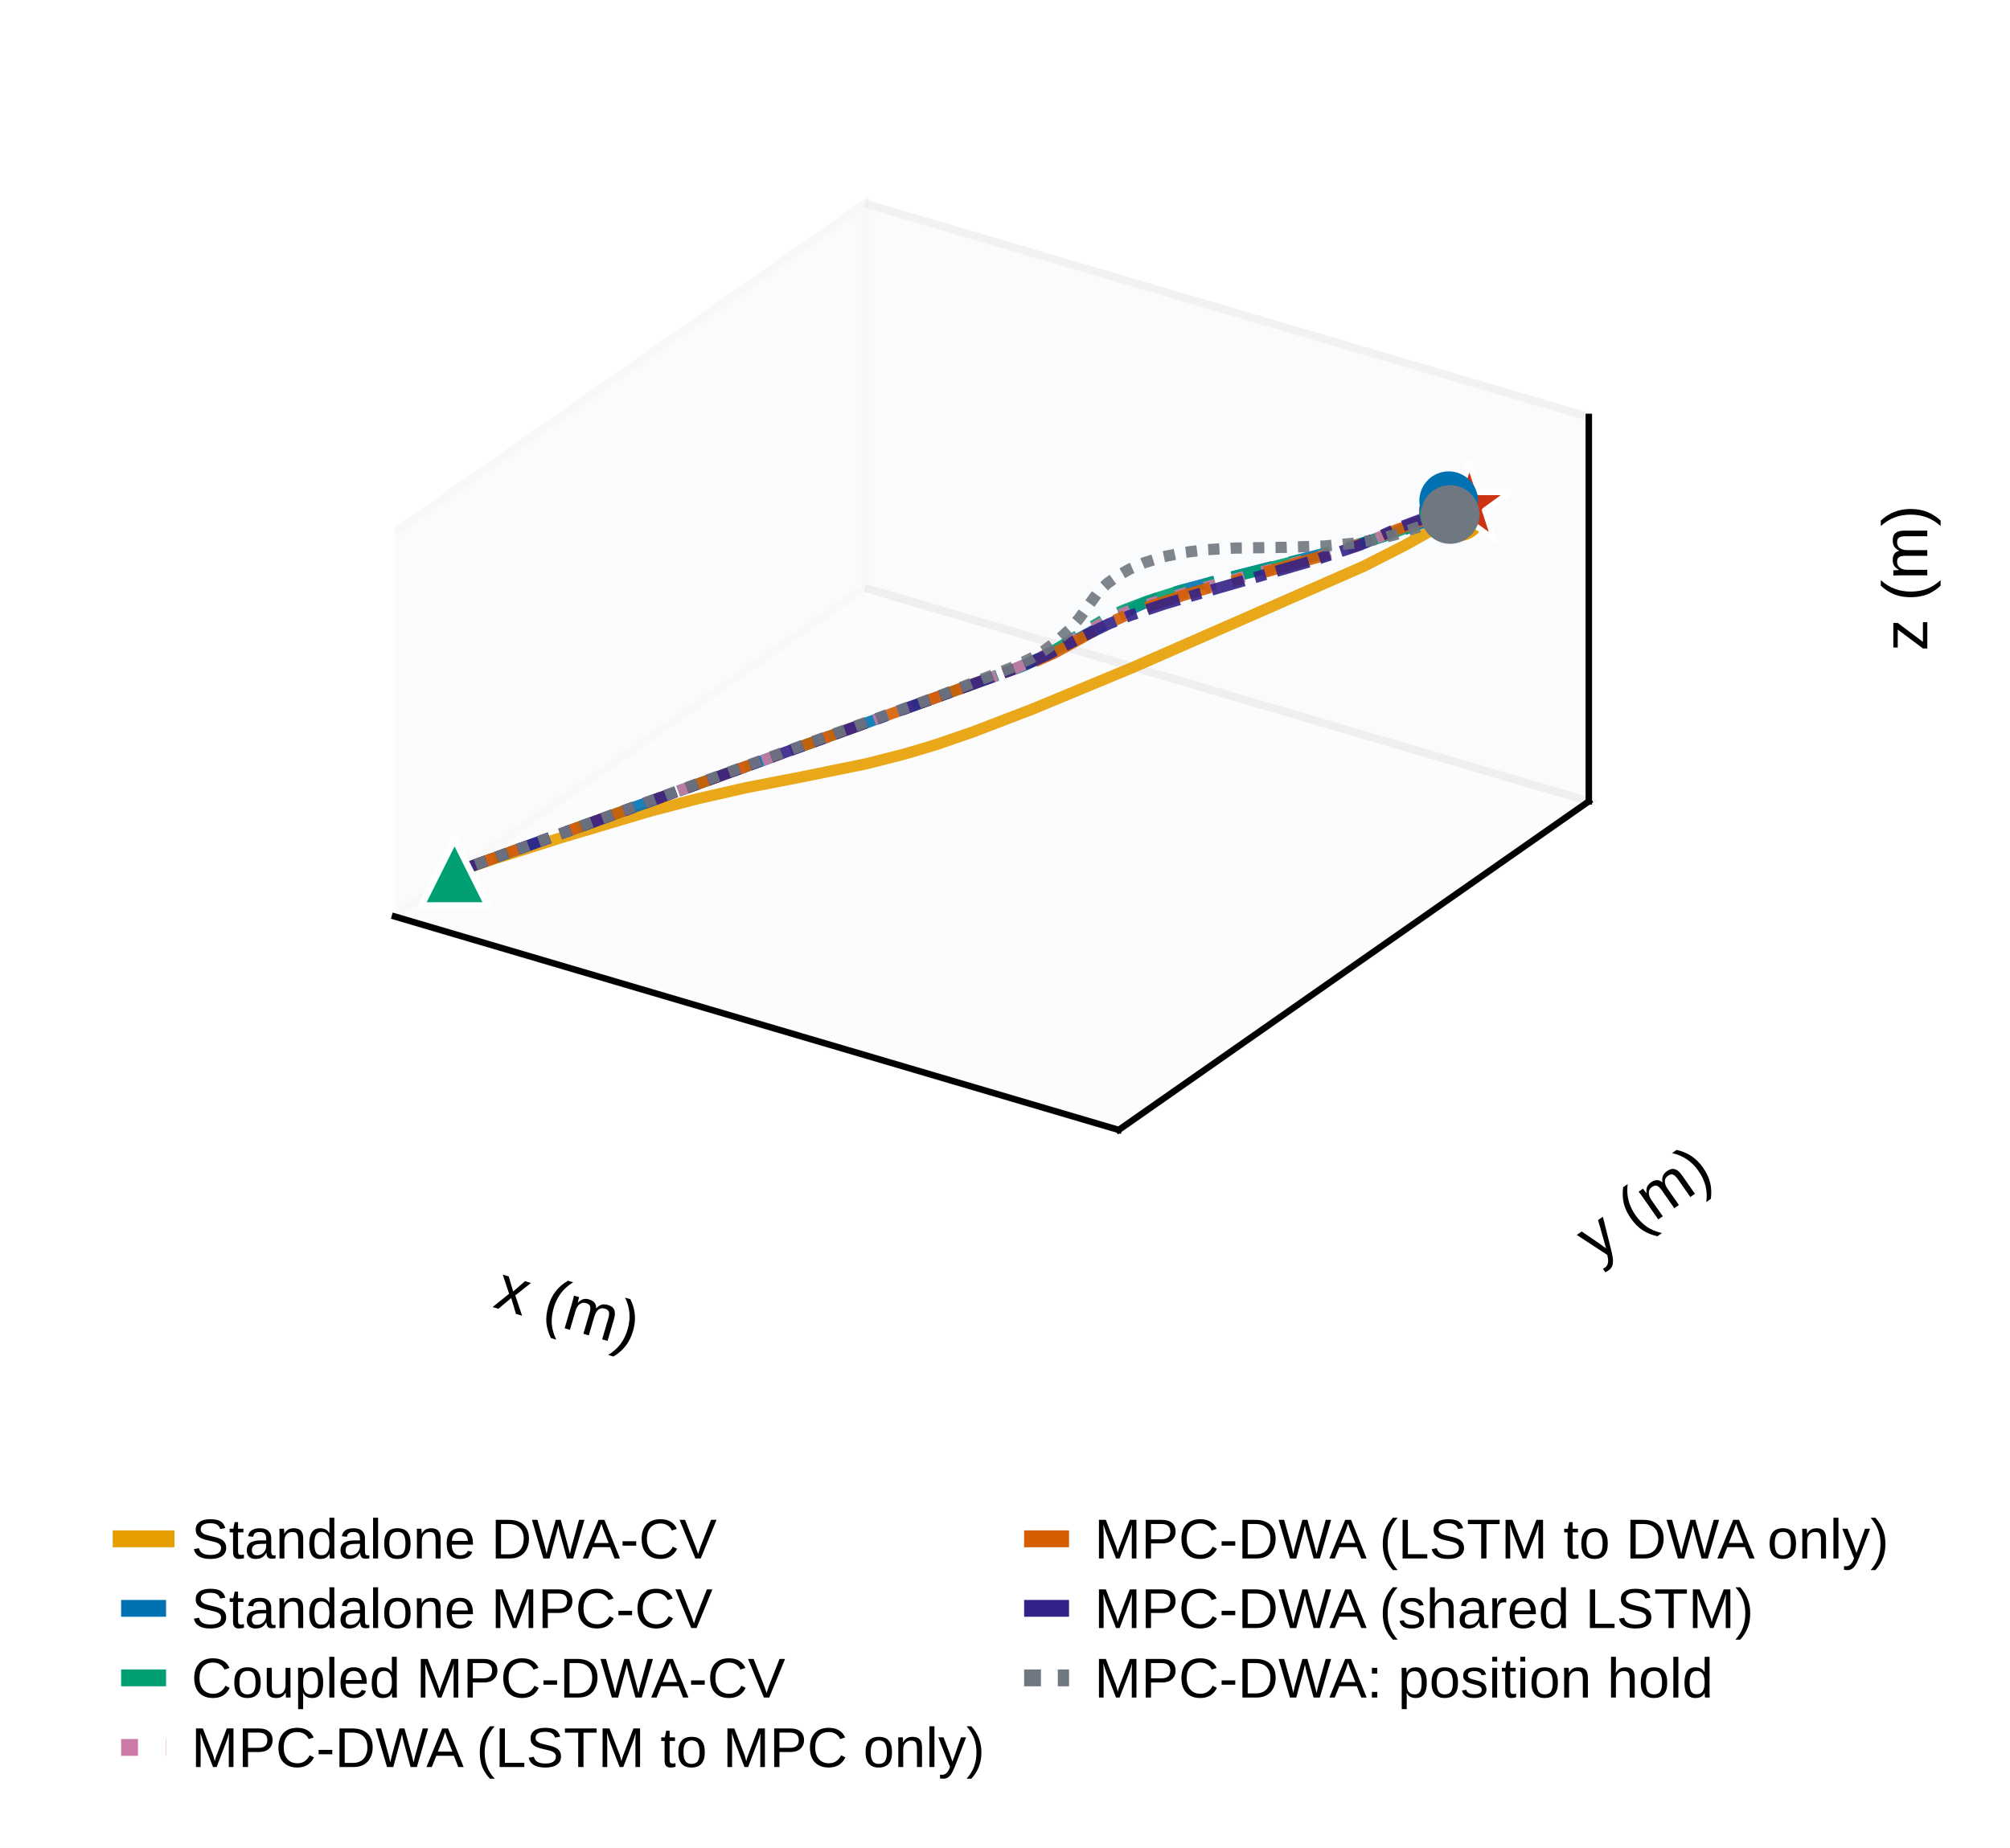
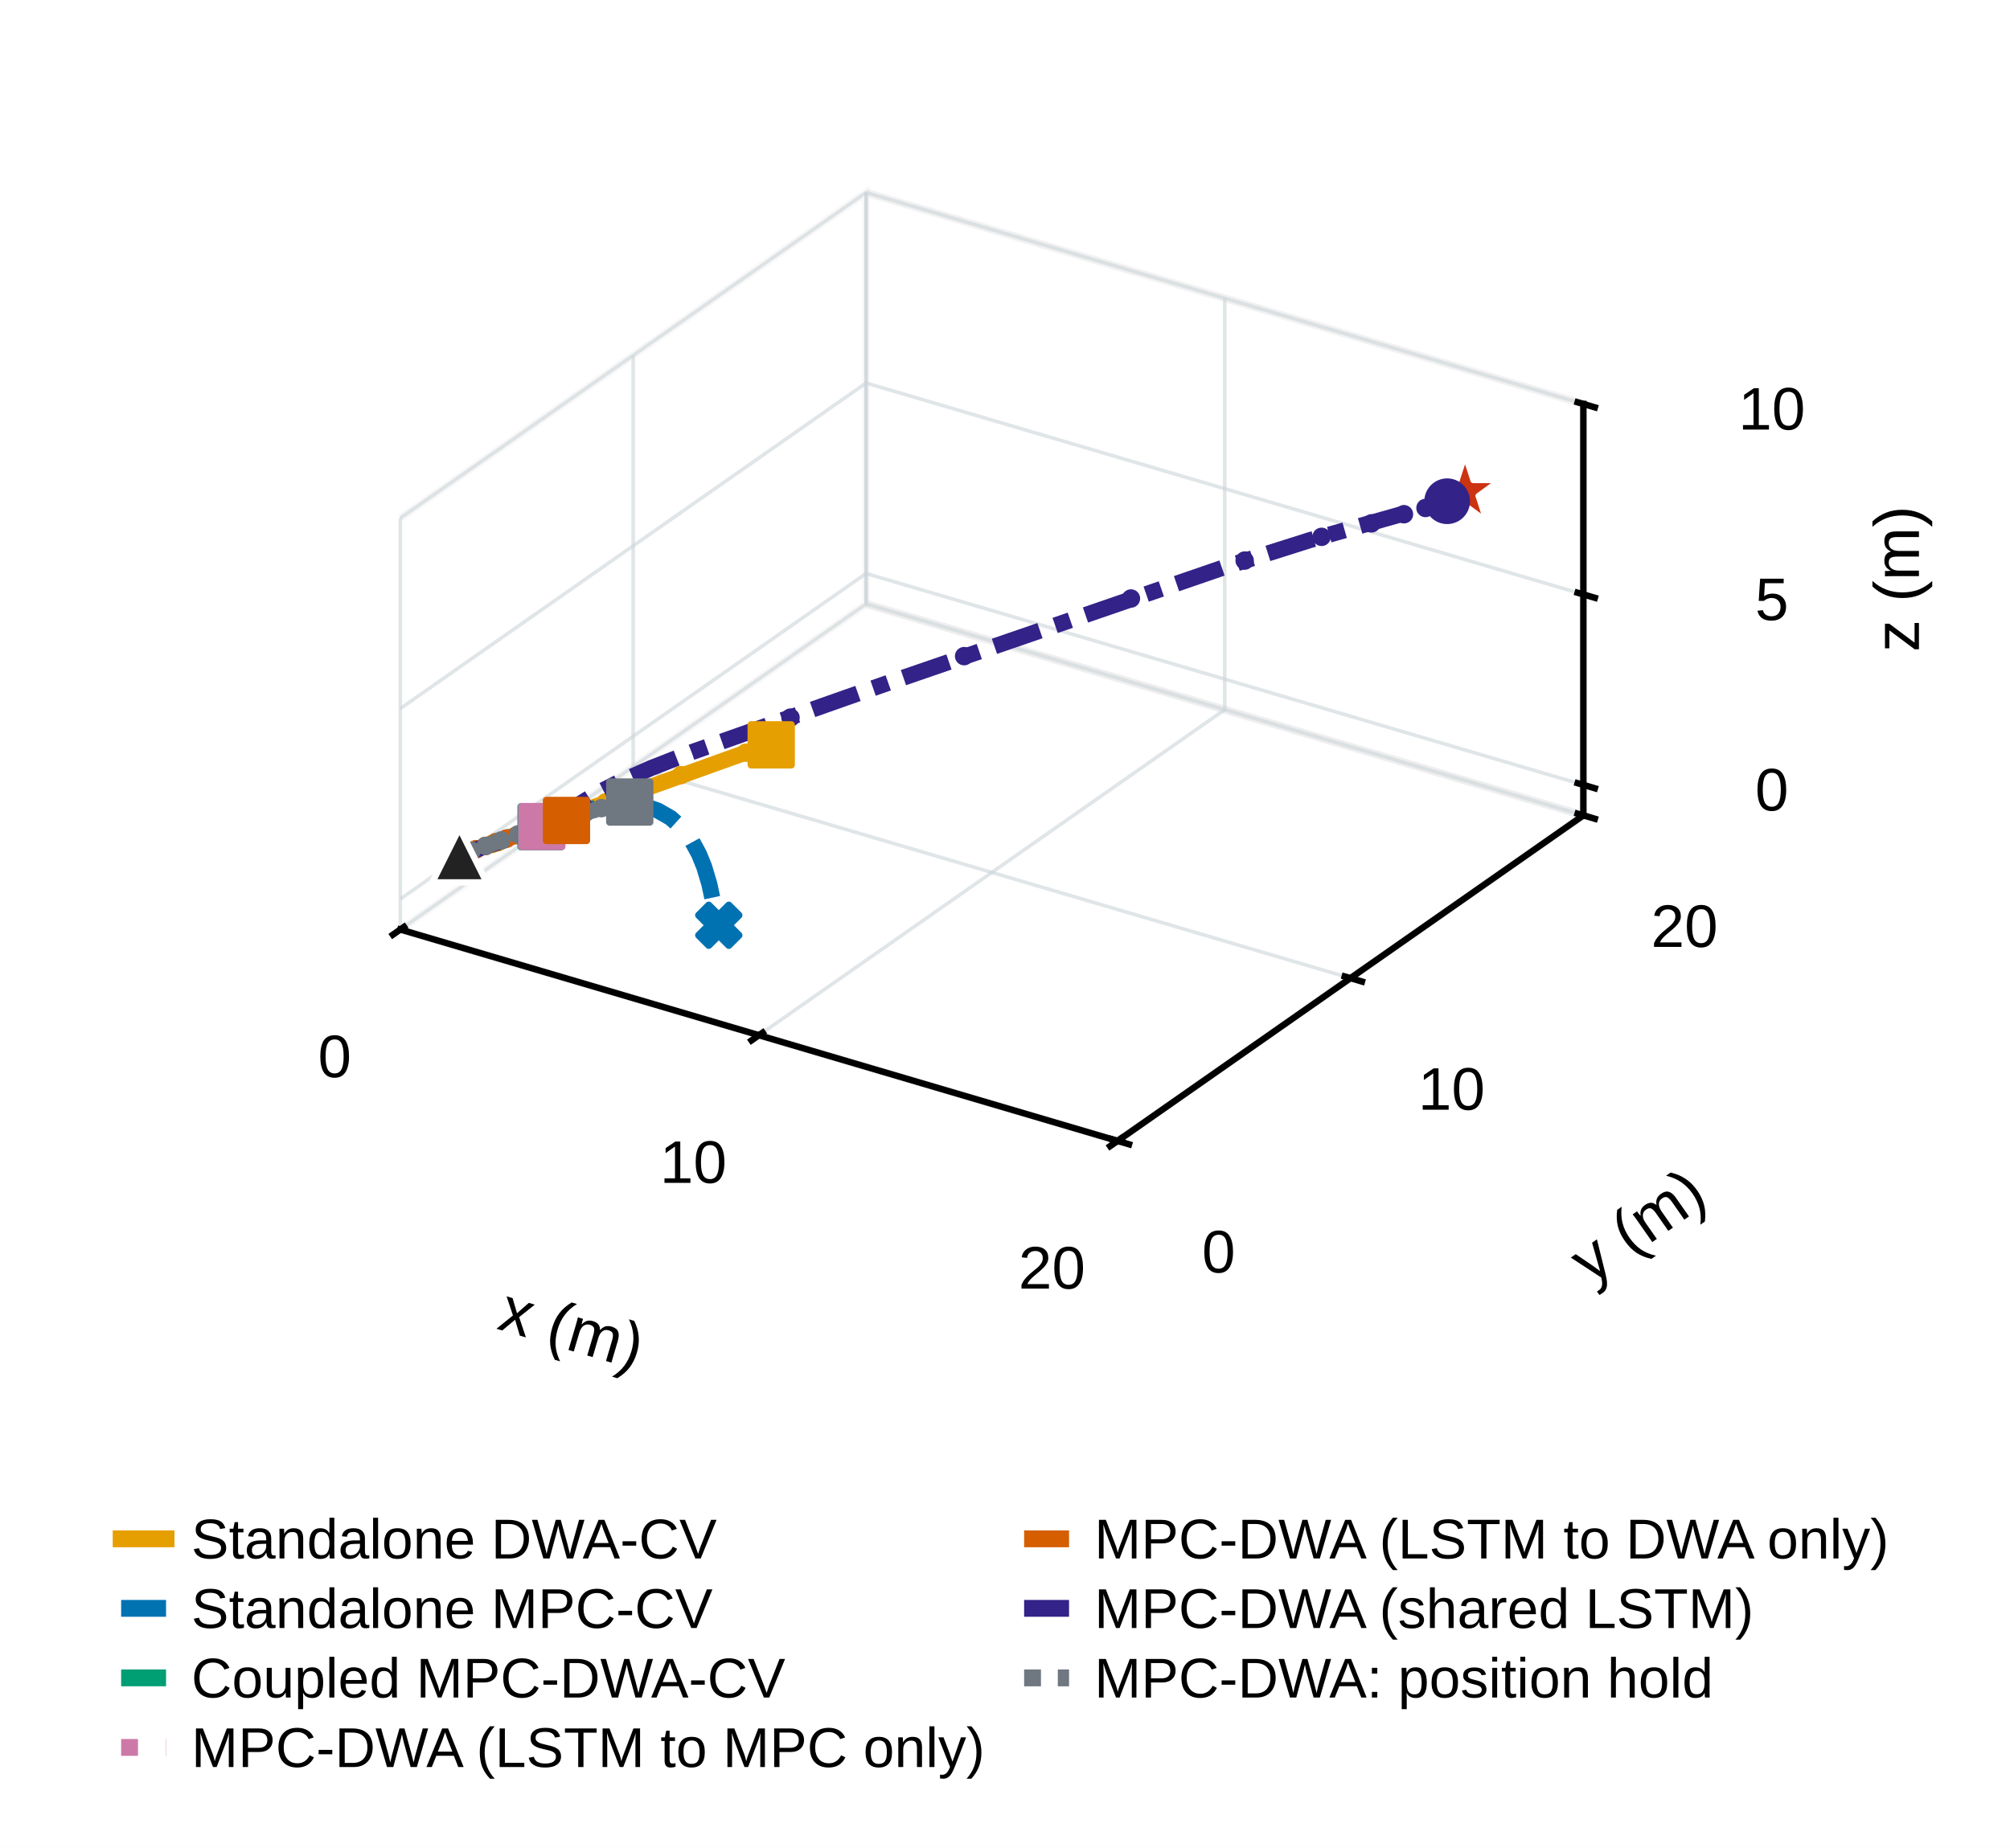
<svg xmlns="http://www.w3.org/2000/svg" xmlns:xlink="http://www.w3.org/1999/xlink" width="250.56pt" height="230.4pt" viewBox="0 0 250.56 230.4" version="1.1">
  <defs>
    <style type="text/css">*{stroke-linejoin: round; stroke-linecap: butt}</style>
  </defs>
  <g id="figure_1">
    <g id="patch_1">
      <path d="M 0 230.4 L 250.56 230.4 L 250.56 0 L 0 0 z " style="fill: #ffffff" />
    </g>
    <g id="patch_2">
      <path d="M 43.186 163.584 L 199.858 163.584 L 199.858 6.912 L 43.186 6.912 z " style="fill: #ffffff" />
    </g>
    <g id="pane3d_1">
      <g id="patch_3">
-         <path d="M 49.222 114.278 L 107.821 73.313 L 107.821 25.38 L 49.222 66.346 " style="fill: #f5f7fa; opacity: 0.5; stroke: #f2f2f2; stroke-linejoin: miter" />
+         <path d="M 49.901 115.894 L 107.965 75.302 L 107.965 24.007 L 49.901 64.599 " style="fill: none; opacity: 0.5; stroke: #f2f2f2; stroke-linejoin: miter" />
      </g>
    </g>
    <g id="pane3d_2">
      <g id="patch_4">
-         <path d="M 107.821 73.313 L 198.055 99.916 L 198.055 51.983 L 107.821 25.38 " style="fill: #f5f7fa; opacity: 0.5; stroke: #e6e6e6; stroke-linejoin: miter" />
+         <path d="M 107.965 75.302 L 197.377 101.663 L 197.377 50.368 L 107.965 24.007 " style="fill: none; opacity: 0.5; stroke: #e6e6e6; stroke-linejoin: miter" />
      </g>
    </g>
    <g id="pane3d_3">
      <g id="patch_5">
-         <path d="M 49.222 114.278 L 139.457 140.882 L 198.055 99.916 L 107.821 73.313 " style="fill: #fafafa; opacity: 0.5; stroke: #ececec; stroke-linejoin: miter" />
-       </g>
-     </g>
-     <g id="grid3d_1" />
-     <g id="grid3d_2" />
-     <g id="grid3d_3" />
+         <path d="M 49.901 115.894 L 139.312 142.255 L 197.377 101.663 L 107.965 75.302 " style="fill: none; opacity: 0.5; stroke: #ececec; stroke-linejoin: miter" />
+       </g>
+     </g>
+     <g id="grid3d_1">
+       <g id="Line3DCollection_1">
+         <path d="M 49.901 115.894 L 107.965 75.302 L 107.965 24.007 " style="fill: none; stroke: #ccd4d9; stroke-opacity: 0.6; stroke-width: 0.45" />
+         <path d="M 94.606 129.074 L 152.671 88.482 L 152.671 37.187 " style="fill: none; stroke: #ccd4d9; stroke-opacity: 0.6; stroke-width: 0.45" />
+         <path d="M 139.312 142.255 L 197.377 101.663 L 197.377 50.368 " style="fill: none; stroke: #ccd4d9; stroke-opacity: 0.6; stroke-width: 0.45" />
+       </g>
+     </g>
+     <g id="grid3d_2">
+       <g id="Line3DCollection_2">
+         <path d="M 49.901 64.599 L 49.901 115.894 L 139.312 142.255 " style="fill: none; stroke: #ccd4d9; stroke-opacity: 0.6; stroke-width: 0.45" />
+         <path d="M 78.933 44.303 L 78.933 95.598 L 168.345 121.959 " style="fill: none; stroke: #ccd4d9; stroke-opacity: 0.6; stroke-width: 0.45" />
+         <path d="M 107.965 24.007 L 107.965 75.302 L 197.377 101.663 " style="fill: none; stroke: #ccd4d9; stroke-opacity: 0.6; stroke-width: 0.45" />
+       </g>
+     </g>
+     <g id="grid3d_3">
+       <g id="Line3DCollection_3">
+         <path d="M 197.377 97.863 L 107.965 71.502 L 49.901 112.094 " style="fill: none; stroke: #ccd4d9; stroke-opacity: 0.6; stroke-width: 0.45" />
+         <path d="M 197.377 74.115 L 107.965 47.755 L 49.901 88.347 " style="fill: none; stroke: #ccd4d9; stroke-opacity: 0.6; stroke-width: 0.45" />
+         <path d="M 197.377 50.368 L 107.965 24.007 L 49.901 64.599 " style="fill: none; stroke: #ccd4d9; stroke-opacity: 0.6; stroke-width: 0.45" />
+       </g>
+     </g>
    <g id="axis3d_1">
      <g id="line2d_1">
-         <path d="M 49.222 114.278 L 139.457 140.882 " style="fill: none; stroke: #000000; stroke-width: 0.8; stroke-linecap: square" />
-       </g>
-       <g id="text_1">
-         <text style="font-size: 8px; font-family: 'Arial', 'Helvetica', 'DejaVu Sans', sans-serif; text-anchor: middle" x="70.056" y="165.517" transform="rotate(-343.5732 70.05577 165.5172)">x (m)</text>
+         <path d="M 49.901 115.894 L 139.312 142.255 " style="fill: none; stroke: #000000; stroke-width: 0.8; stroke-linecap: square" />
+       </g>
+       <g id="xtick_1">
+         <g id="line2d_2">
+           <path d="M 50.365 115.569 L 48.972 116.544 " style="fill: none; stroke: #000000; stroke-width: 0.8; stroke-linecap: square" />
+         </g>
+         <g id="text_1">
+           <text style="font-size: 7.5px; font-family: 'Arial', 'Helvetica', 'DejaVu Sans', sans-serif; text-anchor: middle" x="41.718" y="134.304" transform="rotate(-0 41.7175 134.3041)">0</text>
+         </g>
+       </g>
+       <g id="xtick_2">
+         <g id="line2d_3">
+           <path d="M 95.071 128.75 L 93.677 129.724 " style="fill: none; stroke: #000000; stroke-width: 0.8; stroke-linecap: square" />
+         </g>
+         <g id="text_2">
+           <text style="font-size: 7.5px; font-family: 'Arial', 'Helvetica', 'DejaVu Sans', sans-serif; text-anchor: middle" x="86.423" y="147.485" transform="rotate(-0 86.42335 147.4845)">10</text>
+         </g>
+       </g>
+       <g id="xtick_3">
+         <g id="line2d_4">
+           <path d="M 139.777 141.93 L 138.383 142.904 " style="fill: none; stroke: #000000; stroke-width: 0.8; stroke-linecap: square" />
+         </g>
+         <g id="text_3">
+           <text style="font-size: 7.5px; font-family: 'Arial', 'Helvetica', 'DejaVu Sans', sans-serif; text-anchor: middle" x="131.129" y="160.665" transform="rotate(-0 131.1292 160.6649)">20</text>
+         </g>
+       </g>
+       <g id="text_4">
+         <text style="font-size: 8px; font-family: 'Arial', 'Helvetica', 'DejaVu Sans', sans-serif; text-anchor: middle" x="70.539" y="168.221" transform="rotate(-343.5732 70.53901 168.2205)">x (m)</text>
      </g>
    </g>
    <g id="axis3d_2">
-       <g id="line2d_2">
-         <path d="M 198.055 99.916 L 139.457 140.882 " style="fill: none; stroke: #000000; stroke-width: 0.8; stroke-linecap: square" />
-       </g>
-       <g id="text_2">
-         <text style="font-size: 8px; font-family: 'Arial', 'Helvetica', 'DejaVu Sans', sans-serif; text-anchor: middle" x="206.434" y="152.239" transform="rotate(-34.95678 206.4341 152.2388)">y (m)</text>
+       <g id="line2d_5">
+         <path d="M 197.377 101.663 L 139.312 142.255 " style="fill: none; stroke: #000000; stroke-width: 0.8; stroke-linecap: square" />
+       </g>
+       <g id="xtick_4">
+         <g id="line2d_6">
+           <path d="M 138.597 142.044 L 140.743 142.677 " style="fill: none; stroke: #000000; stroke-width: 0.8; stroke-linecap: square" />
+         </g>
+         <g id="text_5">
+           <text style="font-size: 7.5px; font-family: 'Arial', 'Helvetica', 'DejaVu Sans', sans-serif; text-anchor: middle" x="151.913" y="158.659" transform="rotate(-0 151.9132 158.6593)">0</text>
+         </g>
+       </g>
+       <g id="xtick_5">
+         <g id="line2d_7">
+           <path d="M 167.629 121.748 L 169.775 122.381 " style="fill: none; stroke: #000000; stroke-width: 0.8; stroke-linecap: square" />
+         </g>
+         <g id="text_6">
+           <text style="font-size: 7.5px; font-family: 'Arial', 'Helvetica', 'DejaVu Sans', sans-serif; text-anchor: middle" x="180.946" y="138.363" transform="rotate(-0 180.9455 138.3632)">10</text>
+         </g>
+       </g>
+       <g id="xtick_6">
+         <g id="line2d_8">
+           <path d="M 196.662 101.452 L 198.808 102.085 " style="fill: none; stroke: #000000; stroke-width: 0.8; stroke-linecap: square" />
+         </g>
+         <g id="text_7">
+           <text style="font-size: 7.5px; font-family: 'Arial', 'Helvetica', 'DejaVu Sans', sans-serif; text-anchor: middle" x="209.978" y="118.067" transform="rotate(-0 209.9779 118.0672)">20</text>
+         </g>
+       </g>
+       <g id="text_8">
+         <text style="font-size: 8px; font-family: 'Arial', 'Helvetica', 'DejaVu Sans', sans-serif; text-anchor: middle" x="205.69" y="155.061" transform="rotate(-34.95678 205.6899 155.0606)">y (m)</text>
      </g>
    </g>
    <g id="axis3d_3">
-       <g id="line2d_3">
-         <path d="M 198.055 99.916 L 198.055 51.983 " style="fill: none; stroke: #000000; stroke-width: 0.8; stroke-linecap: square" />
-       </g>
-       <g id="text_3">
-         <text style="font-size: 8px; font-family: 'Arial', 'Helvetica', 'DejaVu Sans', sans-serif; text-anchor: middle" x="240.252" y="72.078" transform="rotate(-90 240.2524 72.07753)">z (m)</text>
+       <g id="line2d_9">
+         <path d="M 197.377 101.663 L 197.377 50.368 " style="fill: none; stroke: #000000; stroke-width: 0.8; stroke-linecap: square" />
+       </g>
+       <g id="xtick_7">
+         <g id="line2d_10">
+           <path d="M 196.662 97.652 L 198.808 98.285 " style="fill: none; stroke: #000000; stroke-width: 0.8; stroke-linecap: square" />
+         </g>
+         <g id="text_9">
+           <text style="font-size: 7.5px; font-family: 'Arial', 'Helvetica', 'DejaVu Sans', sans-serif; text-anchor: middle" x="220.872" y="101.056" transform="rotate(-0 220.872 101.0561)">0</text>
+         </g>
+       </g>
+       <g id="xtick_8">
+         <g id="line2d_11">
+           <path d="M 196.662 73.904 L 198.808 74.537 " style="fill: none; stroke: #000000; stroke-width: 0.8; stroke-linecap: square" />
+         </g>
+         <g id="text_10">
+           <text style="font-size: 7.5px; font-family: 'Arial', 'Helvetica', 'DejaVu Sans', sans-serif; text-anchor: middle" x="220.872" y="77.308" transform="rotate(-0 220.872 77.30832)">5</text>
+         </g>
+       </g>
+       <g id="xtick_9">
+         <g id="line2d_12">
+           <path d="M 196.662 50.157 L 198.808 50.789 " style="fill: none; stroke: #000000; stroke-width: 0.8; stroke-linecap: square" />
+         </g>
+         <g id="text_11">
+           <text style="font-size: 7.5px; font-family: 'Arial', 'Helvetica', 'DejaVu Sans', sans-serif; text-anchor: middle" x="220.872" y="53.56" transform="rotate(-0 220.872 53.5605)">10</text>
+         </g>
+       </g>
+       <g id="text_12">
+         <text style="font-size: 8px; font-family: 'Arial', 'Helvetica', 'DejaVu Sans', sans-serif; text-anchor: middle" x="239.208" y="72.178" transform="rotate(-90 239.208 72.17832)">z (m)</text>
      </g>
    </g>
    <g id="axes_1">
      <g id="Path3DCollection_1">
        <defs>
-           <path id="m68426876ff" d="M 0 3.082 C 0.817 3.082 1.601 2.757 2.179 2.179 C 2.757 1.601 3.082 0.817 3.082 0 C 3.082 -0.817 2.757 -1.601 2.179 -2.179 C 1.601 -2.757 0.817 -3.082 0 -3.082 C -0.817 -3.082 -1.601 -2.757 -2.179 -2.179 C -2.757 -1.601 -3.082 -0.817 -3.082 0 C -3.082 0.817 -2.757 1.601 -2.179 2.179 C -1.601 2.757 -0.817 3.082 0 3.082 z " style="stroke: #e69f00; stroke-width: 1.15" />
-         </defs>
-         <g clip-path="url(#p3bd63f41f3)">
-           <use xlink:href="#m68426876ff" x="181.71" y="63.847" style="fill: #e69f00; stroke: #e69f00; stroke-width: 1.15" />
+           <path id="m65ee19b130" d="M 0 -4.528 L -1.017 -1.399 L -4.306 -1.399 L -1.645 0.534 L -2.661 3.663 L -0 1.729 L 2.661 3.663 L 1.645 0.534 L 4.306 -1.399 L 1.017 -1.399 z " style="stroke: #ffffff; stroke-width: 0.7" />
+         </defs>
+         <g clip-path="url(#p95d80cc7f5)">
+           <use xlink:href="#m65ee19b130" x="182.629" y="61.29" style="fill: #cc3311; stroke: #ffffff; stroke-width: 0.7" />
        </g>
      </g>
      <g id="Path3DCollection_2">
        <defs>
-           <path id="m7698c82ab8" d="M 0 3.082 C 0.817 3.082 1.601 2.757 2.179 2.179 C 2.757 1.601 3.082 0.817 3.082 0 C 3.082 -0.817 2.757 -1.601 2.179 -2.179 C 1.601 -2.757 0.817 -3.082 0 -3.082 C -0.817 -3.082 -1.601 -2.757 -2.179 -2.179 C -2.757 -1.601 -3.082 -0.817 -3.082 0 C -3.082 0.817 -2.757 1.601 -2.179 2.179 C -1.601 2.757 -0.817 3.082 0 3.082 z " style="stroke: #d55e00; stroke-width: 1.15" />
-         </defs>
-         <g clip-path="url(#p3bd63f41f3)">
-           <use xlink:href="#m7698c82ab8" x="180.609" y="63.793" style="fill: #d55e00; stroke: #d55e00; stroke-width: 1.15" />
-         </g>
-       </g>
-       <g id="line2d_4">
-         <path d="M 56.664 108.767 L 61.721 107.048 L 70.154 104.383 L 81.027 101.143 L 87 99.58 L 93.051 98.206 L 100.111 96.836 L 108.009 95.225 L 112.809 94.001 L 116.583 92.877 L 121.242 91.272 L 128.737 88.398 L 141.321 83.173 L 169.995 70.601 L 175.181 67.961 L 180.267 65.11 L 181.454 64.268 L 181.71 63.847 L 181.71 63.847 " clip-path="url(#p3bd63f41f3)" style="fill: none; stroke: #e69f00; stroke-opacity: 0.9; stroke-width: 1.4; stroke-linecap: square" />
-       </g>
-       <g id="line2d_5">
-         <path d="M 56.664 108.767 L 127.582 83.02 L 131.441 81.229 L 135.094 79.268 L 141.728 75.605 L 144.052 74.634 L 147.009 73.654 L 151.086 72.553 L 168.408 68.15 L 174.317 66.294 L 177.452 65.148 L 178.506 64.483 L 179.664 63.452 L 180.587 62.43 L 180.587 62.43 " clip-path="url(#p3bd63f41f3)" style="fill: none; stroke-dasharray: 5.18,2.24; stroke-dashoffset: 0; stroke: #0072b2; stroke-opacity: 0.9; stroke-width: 1.4" />
-       </g>
-       <g id="line2d_6">
-         <path d="M 56.664 108.767 L 126.799 83.291 L 129.823 81.943 L 132.038 80.725 L 135.321 78.604 L 137.908 77.081 L 140.035 76.085 L 142.952 74.967 L 146.554 73.818 L 151.413 72.518 L 168.064 68.273 L 172.657 66.814 L 176.862 65.236 L 180.641 63.836 L 180.641 63.836 " clip-path="url(#p3bd63f41f3)" style="fill: none; stroke-dasharray: 8.96,2.24,1.4,2.24; stroke-dashoffset: 0; stroke: #009e73; stroke-opacity: 0.9; stroke-width: 1.4" />
-       </g>
-       <g id="line2d_7">
-         <path d="M 56.664 108.767 L 126.158 83.524 L 129.613 82.001 L 132.272 80.566 L 138.403 77.101 L 141.234 75.97 L 145.251 74.63 L 150.305 73.188 L 167.46 68.522 L 170.94 67.365 L 177.696 64.616 L 180.578 63.696 L 180.578 63.696 " clip-path="url(#p3bd63f41f3)" style="fill: none; stroke-dasharray: 1.4,2.31; stroke-dashoffset: 0; stroke: #cc79a7; stroke-opacity: 0.9; stroke-width: 1.4" />
-       </g>
-       <g id="line2d_8">
-         <path d="M 56.664 108.767 L 129.23 82.404 L 131.451 81.412 L 133.945 80.037 L 137.879 77.846 L 140.301 76.748 L 143.564 75.507 L 148.113 74.041 L 155.223 72.025 L 166.58 68.84 L 169.89 67.733 L 174.14 66.027 L 179.302 64.242 L 180.609 63.793 L 180.609 63.793 " clip-path="url(#p3bd63f41f3)" style="fill: none; stroke-dasharray: 8.4,2.8,1.4,2.8; stroke-dashoffset: 0; stroke: #d55e00; stroke-opacity: 0.9; stroke-width: 1.4" />
-       </g>
-       <g id="line2d_9">
-         <path d="M 56.664 108.767 L 126.976 83.23 L 130.526 81.65 L 134.811 79.451 L 138.258 77.767 L 140.847 76.75 L 145.189 75.302 L 151.717 73.37 L 163.354 70.005 L 169.47 67.988 L 171.344 67.177 L 174.46 65.751 L 177.841 64.491 L 180.59 63.674 L 180.59 63.674 " clip-path="url(#p3bd63f41f3)" style="fill: none; stroke-dasharray: 4.2,1.4,1.4,1.4; stroke-dashoffset: 0; stroke: #332288; stroke-opacity: 0.9; stroke-width: 1.4" />
-       </g>
-       <g id="line2d_10">
-         <path d="M 56.664 108.767 L 89.482 96.778 L 103.06 91.832 L 117.132 86.745 L 125.969 83.292 L 128.566 82.065 L 130.276 81.036 L 131.838 79.861 L 133.364 78.463 L 134.547 77.08 L 136.948 73.756 L 138.029 72.743 L 139.334 71.794 L 140.788 70.969 L 142.704 70.141 L 144.987 69.428 L 147.571 68.886 L 150.366 68.539 L 153.844 68.337 L 160.355 68.239 L 165.145 68.075 L 168.89 67.716 L 171.849 67.215 L 174.309 66.564 L 177.227 65.57 L 180.771 64.149 L 180.771 64.149 " clip-path="url(#p3bd63f41f3)" style="fill: none; stroke-dasharray: 1.4,1.4; stroke-dashoffset: 0; stroke: #6f7780; stroke-opacity: 0.9; stroke-width: 1.4" />
+           <path id="mc61c74569b" d="M 0 2.398 C 0.636 2.398 1.246 2.145 1.696 1.696 C 2.145 1.246 2.398 0.636 2.398 0 C 2.398 -0.636 2.145 -1.246 1.696 -1.696 C 1.246 -2.145 0.636 -2.398 0 -2.398 C -0.636 -2.398 -1.246 -2.145 -1.696 -1.696 C -2.145 -1.246 -2.398 -0.636 -2.398 0 C -2.398 0.636 -2.145 1.246 -1.696 1.696 C -1.246 2.145 -0.636 2.398 0 2.398 z " style="stroke: #332288; stroke-width: 0.9" />
+         </defs>
+         <g clip-path="url(#p95d80cc7f5)">
+           <use xlink:href="#mc61c74569b" x="180.399" y="62.495" style="fill: #332288; stroke: #332288; stroke-width: 0.9" />
+         </g>
+       </g>
+       <g id="line2d_13">
+         <path d="M 57.274 106.633 L 92.434 94.022 L 96.136 92.869 L 96.136 92.869 " clip-path="url(#p95d80cc7f5)" style="fill: none; stroke: #e69f00; stroke-width: 2; stroke-linecap: square" />
+         <defs>
+           <path id="m12f87a333b" d="M 0 0.65 C 0.172 0.65 0.338 0.582 0.46 0.46 C 0.582 0.338 0.65 0.172 0.65 0 C 0.65 -0.172 0.582 -0.338 0.46 -0.46 C 0.338 -0.582 0.172 -0.65 0 -0.65 C -0.172 -0.65 -0.338 -0.582 -0.46 -0.46 C -0.582 -0.338 -0.65 -0.172 -0.65 0 C -0.65 0.172 -0.582 0.338 -0.46 0.46 C -0.338 0.582 -0.172 0.65 0 0.65 z " style="stroke: #e69f00" />
+         </defs>
+         <g clip-path="url(#p95d80cc7f5)">
+           <use xlink:href="#m12f87a333b" x="57.274" y="106.633" style="fill: #e69f00; stroke: #e69f00" />
+           <use xlink:href="#m12f87a333b" x="61.34" y="105.232" style="fill: #e69f00; stroke: #e69f00" />
+           <use xlink:href="#m12f87a333b" x="61.998" y="105.004" style="fill: #e69f00; stroke: #e69f00" />
+           <use xlink:href="#m12f87a333b" x="62.054" y="104.984" style="fill: #e69f00; stroke: #e69f00" />
+           <use xlink:href="#m12f87a333b" x="62.059" y="104.982" style="fill: #e69f00; stroke: #e69f00" />
+           <use xlink:href="#m12f87a333b" x="62.231" y="104.919" style="fill: #e69f00; stroke: #e69f00" />
+           <use xlink:href="#m12f87a333b" x="65.437" y="103.773" style="fill: #e69f00; stroke: #e69f00" />
+           <use xlink:href="#m12f87a333b" x="69.946" y="102.099" style="fill: #e69f00; stroke: #e69f00" />
+           <use xlink:href="#m12f87a333b" x="75.478" y="100.047" style="fill: #e69f00; stroke: #e69f00" />
+           <use xlink:href="#m12f87a333b" x="84.873" y="96.649" style="fill: #e69f00; stroke: #e69f00" />
+           <use xlink:href="#m12f87a333b" x="92.966" y="93.851" style="fill: #e69f00; stroke: #e69f00" />
+           <use xlink:href="#m12f87a333b" x="95.839" y="92.963" style="fill: #e69f00; stroke: #e69f00" />
+           <use xlink:href="#m12f87a333b" x="96.136" y="92.869" style="fill: #e69f00; stroke: #e69f00" />
+         </g>
+       </g>
+       <g id="line2d_14">
+         <path d="M 57.274 106.633 L 72.571 101.171 L 75.262 100.498 L 76.927 100.276 L 78.578 100.258 L 80.265 100.492 L 81.981 101.051 L 83.628 101.998 L 85.073 103.309 L 86.238 104.845 L 87.124 106.464 L 87.773 108.056 L 88.426 110.239 L 89.247 114.102 L 89.601 115.363 L 89.601 115.363 " clip-path="url(#p95d80cc7f5)" style="fill: none; stroke-dasharray: 7.4,3.2; stroke-dashoffset: 0; stroke: #0072b2; stroke-width: 2" />
+         <defs>
+           <path id="mf7cc36b1bd" d="M 0 0.65 C 0.172 0.65 0.338 0.582 0.46 0.46 C 0.582 0.338 0.65 0.172 0.65 0 C 0.65 -0.172 0.582 -0.338 0.46 -0.46 C 0.338 -0.582 0.172 -0.65 0 -0.65 C -0.172 -0.65 -0.338 -0.582 -0.46 -0.46 C -0.582 -0.338 -0.65 -0.172 -0.65 0 C -0.65 0.172 -0.582 0.338 -0.46 0.46 C -0.338 0.582 -0.172 0.65 0 0.65 z " style="stroke: #0072b2" />
+         </defs>
+         <g clip-path="url(#p95d80cc7f5)">
+           <use xlink:href="#mf7cc36b1bd" x="57.274" y="106.633" style="fill: #0072b2; stroke: #0072b2" />
+           <use xlink:href="#mf7cc36b1bd" x="89.396" y="114.725" style="fill: #0072b2; stroke: #0072b2" />
+           <use xlink:href="#mf7cc36b1bd" x="89.601" y="115.363" style="fill: #0072b2; stroke: #0072b2" />
+           <use xlink:href="#mf7cc36b1bd" x="89.601" y="115.363" style="fill: #0072b2; stroke: #0072b2" />
+           <use xlink:href="#mf7cc36b1bd" x="89.601" y="115.363" style="fill: #0072b2; stroke: #0072b2" />
+           <use xlink:href="#mf7cc36b1bd" x="89.601" y="115.363" style="fill: #0072b2; stroke: #0072b2" />
+           <use xlink:href="#mf7cc36b1bd" x="89.601" y="115.363" style="fill: #0072b2; stroke: #0072b2" />
+           <use xlink:href="#mf7cc36b1bd" x="89.601" y="115.363" style="fill: #0072b2; stroke: #0072b2" />
+           <use xlink:href="#mf7cc36b1bd" x="89.601" y="115.363" style="fill: #0072b2; stroke: #0072b2" />
+           <use xlink:href="#mf7cc36b1bd" x="89.601" y="115.363" style="fill: #0072b2; stroke: #0072b2" />
+           <use xlink:href="#mf7cc36b1bd" x="89.601" y="115.363" style="fill: #0072b2; stroke: #0072b2" />
+           <use xlink:href="#mf7cc36b1bd" x="89.601" y="115.363" style="fill: #0072b2; stroke: #0072b2" />
+         </g>
+       </g>
+       <g id="line2d_15">
+         <path d="M 57.274 106.633 L 57.775 106.452 L 58.284 106.27 L 58.808 106.084 L 59.356 105.89 L 59.932 105.687 L 60.54 105.472 L 61.177 105.247 L 61.836 105.014 L 62.512 104.776 L 63.202 104.534 L 63.901 104.289 L 64.609 104.044 L 65.315 103.801 L 66.022 103.559 L 66.732 103.319 L 67.447 103.077 " clip-path="url(#p95d80cc7f5)" style="fill: none; stroke-dasharray: 12.8,3.2,2,3.2; stroke-dashoffset: 0; stroke: #009e73; stroke-width: 2" />
+         <defs>
+           <path id="m5965d6160e" d="M 0 0.65 C 0.172 0.65 0.338 0.582 0.46 0.46 C 0.582 0.338 0.65 0.172 0.65 0 C 0.65 -0.172 0.582 -0.338 0.46 -0.46 C 0.338 -0.582 0.172 -0.65 0 -0.65 C -0.172 -0.65 -0.338 -0.582 -0.46 -0.46 C -0.582 -0.338 -0.65 -0.172 -0.65 0 C -0.65 0.172 -0.582 0.338 -0.46 0.46 C -0.338 0.582 -0.172 0.65 0 0.65 z " style="stroke: #009e73" />
+         </defs>
+         <g clip-path="url(#p95d80cc7f5)">
+           <use xlink:href="#m5965d6160e" x="57.274" y="106.633" style="fill: #009e73; stroke: #009e73" />
+           <use xlink:href="#m5965d6160e" x="58.284" y="106.27" style="fill: #009e73; stroke: #009e73" />
+           <use xlink:href="#m5965d6160e" x="59.356" y="105.89" style="fill: #009e73; stroke: #009e73" />
+           <use xlink:href="#m5965d6160e" x="60.54" y="105.472" style="fill: #009e73; stroke: #009e73" />
+           <use xlink:href="#m5965d6160e" x="61.836" y="105.014" style="fill: #009e73; stroke: #009e73" />
+           <use xlink:href="#m5965d6160e" x="63.202" y="104.534" style="fill: #009e73; stroke: #009e73" />
+           <use xlink:href="#m5965d6160e" x="64.609" y="104.044" style="fill: #009e73; stroke: #009e73" />
+           <use xlink:href="#m5965d6160e" x="66.022" y="103.559" style="fill: #009e73; stroke: #009e73" />
+           <use xlink:href="#m5965d6160e" x="67.447" y="103.077" style="fill: #009e73; stroke: #009e73" />
+         </g>
+       </g>
+       <g id="line2d_16">
+         <path d="M 57.274 106.633 L 57.775 106.452 L 58.284 106.27 L 58.808 106.084 L 59.356 105.89 L 59.932 105.687 L 60.54 105.472 L 61.177 105.247 L 61.836 105.014 L 62.512 104.776 L 63.202 104.534 L 63.904 104.289 L 64.61 104.045 L 65.328 103.799 L 66.057 103.552 L 66.792 103.306 L 67.538 103.06 " clip-path="url(#p95d80cc7f5)" style="fill: none; stroke-dasharray: 2,3.3; stroke-dashoffset: 0; stroke: #cc79a7; stroke-width: 2" />
+         <defs>
+           <path id="md4e0105c64" d="M 0 0.65 C 0.172 0.65 0.338 0.582 0.46 0.46 C 0.582 0.338 0.65 0.172 0.65 0 C 0.65 -0.172 0.582 -0.338 0.46 -0.46 C 0.338 -0.582 0.172 -0.65 0 -0.65 C -0.172 -0.65 -0.338 -0.582 -0.46 -0.46 C -0.582 -0.338 -0.65 -0.172 -0.65 0 C -0.65 0.172 -0.582 0.338 -0.46 0.46 C -0.338 0.582 -0.172 0.65 0 0.65 z " style="stroke: #cc79a7" />
+         </defs>
+         <g clip-path="url(#p95d80cc7f5)">
+           <use xlink:href="#md4e0105c64" x="57.274" y="106.633" style="fill: #cc79a7; stroke: #cc79a7" />
+           <use xlink:href="#md4e0105c64" x="58.284" y="106.27" style="fill: #cc79a7; stroke: #cc79a7" />
+           <use xlink:href="#md4e0105c64" x="59.356" y="105.89" style="fill: #cc79a7; stroke: #cc79a7" />
+           <use xlink:href="#md4e0105c64" x="60.54" y="105.472" style="fill: #cc79a7; stroke: #cc79a7" />
+           <use xlink:href="#md4e0105c64" x="61.836" y="105.014" style="fill: #cc79a7; stroke: #cc79a7" />
+           <use xlink:href="#md4e0105c64" x="63.202" y="104.534" style="fill: #cc79a7; stroke: #cc79a7" />
+           <use xlink:href="#md4e0105c64" x="64.61" y="104.045" style="fill: #cc79a7; stroke: #cc79a7" />
+           <use xlink:href="#md4e0105c64" x="66.057" y="103.552" style="fill: #cc79a7; stroke: #cc79a7" />
+           <use xlink:href="#md4e0105c64" x="67.538" y="103.06" style="fill: #cc79a7; stroke: #cc79a7" />
+         </g>
+       </g>
+       <g id="line2d_17">
+         <path d="M 57.274 106.633 L 57.775 106.452 L 58.284 106.27 L 58.808 106.082 L 59.355 105.886 L 59.931 105.681 L 60.528 105.47 L 61.146 105.252 L 61.78 105.032 L 62.433 104.808 L 63.092 104.585 L 63.758 104.363 L 64.425 104.143 L 65.104 103.923 L 65.795 103.703 L 66.489 103.487 L 67.187 103.273 L 67.892 103.061 L 68.593 102.854 L 69.284 102.655 L 69.96 102.469 L 70.614 102.298 " clip-path="url(#p95d80cc7f5)" style="fill: none; stroke-dasharray: 12,4,2,4; stroke-dashoffset: 0; stroke: #d55e00; stroke-width: 2" />
+         <defs>
+           <path id="m944a5c4faf" d="M 0 0.65 C 0.172 0.65 0.338 0.582 0.46 0.46 C 0.582 0.338 0.65 0.172 0.65 0 C 0.65 -0.172 0.582 -0.338 0.46 -0.46 C 0.338 -0.582 0.172 -0.65 0 -0.65 C -0.172 -0.65 -0.338 -0.582 -0.46 -0.46 C -0.582 -0.338 -0.65 -0.172 -0.65 0 C -0.65 0.172 -0.582 0.338 -0.46 0.46 C -0.338 0.582 -0.172 0.65 0 0.65 z " style="stroke: #d55e00" />
+         </defs>
+         <g clip-path="url(#p95d80cc7f5)">
+           <use xlink:href="#m944a5c4faf" x="57.274" y="106.633" style="fill: #d55e00; stroke: #d55e00" />
+           <use xlink:href="#m944a5c4faf" x="58.284" y="106.27" style="fill: #d55e00; stroke: #d55e00" />
+           <use xlink:href="#m944a5c4faf" x="59.355" y="105.886" style="fill: #d55e00; stroke: #d55e00" />
+           <use xlink:href="#m944a5c4faf" x="60.528" y="105.47" style="fill: #d55e00; stroke: #d55e00" />
+           <use xlink:href="#m944a5c4faf" x="61.78" y="105.032" style="fill: #d55e00; stroke: #d55e00" />
+           <use xlink:href="#m944a5c4faf" x="63.092" y="104.585" style="fill: #d55e00; stroke: #d55e00" />
+           <use xlink:href="#m944a5c4faf" x="64.425" y="104.143" style="fill: #d55e00; stroke: #d55e00" />
+           <use xlink:href="#m944a5c4faf" x="65.795" y="103.703" style="fill: #d55e00; stroke: #d55e00" />
+           <use xlink:href="#m944a5c4faf" x="67.187" y="103.273" style="fill: #d55e00; stroke: #d55e00" />
+           <use xlink:href="#m944a5c4faf" x="68.593" y="102.854" style="fill: #d55e00; stroke: #d55e00" />
+           <use xlink:href="#m944a5c4faf" x="69.96" y="102.469" style="fill: #d55e00; stroke: #d55e00" />
+         </g>
+       </g>
+       <g id="line2d_18">
+         <path d="M 57.274 106.633 L 62.248 104.948 L 65.676 104.024 L 68.564 103.27 L 69.798 102.582 L 70.266 102.122 L 71.279 101.039 L 72.27 100.245 L 74.339 98.961 L 76.928 97.633 L 81.176 95.759 L 86.212 93.786 L 95.176 90.624 L 105.34 87.029 L 110.93 85.07 L 152.658 70.71 L 163.282 67.345 L 180.399 62.495 L 180.399 62.495 " clip-path="url(#p95d80cc7f5)" style="fill: none; stroke-dasharray: 6,2,2,2; stroke-dashoffset: 0; stroke: #332288; stroke-width: 2" />
+         <defs>
+           <path id="m7949032b80" d="M 0 0.65 C 0.172 0.65 0.338 0.582 0.46 0.46 C 0.582 0.338 0.65 0.172 0.65 0 C 0.65 -0.172 0.582 -0.338 0.46 -0.46 C 0.338 -0.582 0.172 -0.65 0 -0.65 C -0.172 -0.65 -0.338 -0.582 -0.46 -0.46 C -0.582 -0.338 -0.65 -0.172 -0.65 0 C -0.65 0.172 -0.582 0.338 -0.46 0.46 C -0.338 0.582 -0.172 0.65 0 0.65 z " style="stroke: #332288" />
+         </defs>
+         <g clip-path="url(#p95d80cc7f5)">
+           <use xlink:href="#m7949032b80" x="57.274" y="106.633" style="fill: #332288; stroke: #332288" />
+           <use xlink:href="#m7949032b80" x="67.118" y="103.764" style="fill: #332288; stroke: #332288" />
+           <use xlink:href="#m7949032b80" x="71.046" y="101.26" style="fill: #332288; stroke: #332288" />
+           <use xlink:href="#m7949032b80" x="98.544" y="89.473" style="fill: #332288; stroke: #332288" />
+           <use xlink:href="#m7949032b80" x="120.186" y="81.81" style="fill: #332288; stroke: #332288" />
+           <use xlink:href="#m7949032b80" x="140.978" y="74.625" style="fill: #332288; stroke: #332288" />
+           <use xlink:href="#m7949032b80" x="155.155" y="69.895" style="fill: #332288; stroke: #332288" />
+           <use xlink:href="#m7949032b80" x="164.745" y="66.935" style="fill: #332288; stroke: #332288" />
+           <use xlink:href="#m7949032b80" x="170.964" y="65.254" style="fill: #332288; stroke: #332288" />
+           <use xlink:href="#m7949032b80" x="175.012" y="64.116" style="fill: #332288; stroke: #332288" />
+           <use xlink:href="#m7949032b80" x="177.698" y="63.337" style="fill: #332288; stroke: #332288" />
+           <use xlink:href="#m7949032b80" x="179.432" y="62.808" style="fill: #332288; stroke: #332288" />
+         </g>
+       </g>
+       <g id="line2d_19">
+         <path d="M 57.274 106.633 L 57.775 106.452 L 58.284 106.27 L 58.808 106.084 L 59.356 105.89 L 59.932 105.687 L 60.54 105.472 L 61.177 105.247 L 61.836 105.014 L 62.512 104.776 L 63.202 104.534 L 63.901 104.289 L 64.609 104.044 L 65.315 103.801 L 66.022 103.559 L 66.732 103.319 L 67.447 103.077 L 68.165 102.838 L 68.883 102.6 L 69.597 102.367 L 70.306 102.14 L 71.006 101.918 L 71.696 101.704 L 72.375 101.498 L 73.045 101.299 L 73.702 101.11 L 74.342 100.932 L 74.962 100.766 L 75.557 100.613 L 76.13 100.472 L 76.674 100.344 L 77.186 100.231 L 77.664 100.135 L 78.104 100.059 L 78.502 100.003 " clip-path="url(#p95d80cc7f5)" style="fill: none; stroke-dasharray: 2,2; stroke-dashoffset: 0; stroke: #6f7780; stroke-width: 2" />
+         <defs>
+           <path id="m98d1d18182" d="M 0 0.65 C 0.172 0.65 0.338 0.582 0.46 0.46 C 0.582 0.338 0.65 0.172 0.65 0 C 0.65 -0.172 0.582 -0.338 0.46 -0.46 C 0.338 -0.582 0.172 -0.65 0 -0.65 C -0.172 -0.65 -0.338 -0.582 -0.46 -0.46 C -0.582 -0.338 -0.65 -0.172 -0.65 0 C -0.65 0.172 -0.582 0.338 -0.46 0.46 C -0.338 0.582 -0.172 0.65 0 0.65 z " style="stroke: #6f7780" />
+         </defs>
+         <g clip-path="url(#p95d80cc7f5)">
+           <use xlink:href="#m98d1d18182" x="57.274" y="106.633" style="fill: #6f7780; stroke: #6f7780" />
+           <use xlink:href="#m98d1d18182" x="58.808" y="106.084" style="fill: #6f7780; stroke: #6f7780" />
+           <use xlink:href="#m98d1d18182" x="60.54" y="105.472" style="fill: #6f7780; stroke: #6f7780" />
+           <use xlink:href="#m98d1d18182" x="62.512" y="104.776" style="fill: #6f7780; stroke: #6f7780" />
+           <use xlink:href="#m98d1d18182" x="64.609" y="104.044" style="fill: #6f7780; stroke: #6f7780" />
+           <use xlink:href="#m98d1d18182" x="66.732" y="103.319" style="fill: #6f7780; stroke: #6f7780" />
+           <use xlink:href="#m98d1d18182" x="68.883" y="102.6" style="fill: #6f7780; stroke: #6f7780" />
+           <use xlink:href="#m98d1d18182" x="71.006" y="101.918" style="fill: #6f7780; stroke: #6f7780" />
+           <use xlink:href="#m98d1d18182" x="73.045" y="101.299" style="fill: #6f7780; stroke: #6f7780" />
+           <use xlink:href="#m98d1d18182" x="74.962" y="100.766" style="fill: #6f7780; stroke: #6f7780" />
+           <use xlink:href="#m98d1d18182" x="76.674" y="100.344" style="fill: #6f7780; stroke: #6f7780" />
+           <use xlink:href="#m98d1d18182" x="78.104" y="100.059" style="fill: #6f7780; stroke: #6f7780" />
+         </g>
      </g>
      <g id="Path3DCollection_3">
        <defs>
-           <path id="m8e74922d33" d="M 0 3.082 C 0.817 3.082 1.601 2.757 2.179 2.179 C 2.757 1.601 3.082 0.817 3.082 0 C 3.082 -0.817 2.757 -1.601 2.179 -2.179 C 1.601 -2.757 0.817 -3.082 0 -3.082 C -0.817 -3.082 -1.601 -2.757 -2.179 -2.179 C -2.757 -1.601 -3.082 -0.817 -3.082 0 C -3.082 0.817 -2.757 1.601 -2.179 2.179 C -1.601 2.757 -0.817 3.082 0 3.082 z " style="stroke: #cc79a7; stroke-width: 1.15" />
-         </defs>
-         <g clip-path="url(#p3bd63f41f3)">
-           <use xlink:href="#m8e74922d33" x="180.578" y="63.696" style="fill: #cc79a7; stroke: #cc79a7; stroke-width: 1.15" />
+           <path id="m7edf066dbc" d="M -2.5 2.5 L 2.5 2.5 L 2.5 -2.5 L -2.5 -2.5 z " style="stroke: #e69f00; stroke-width: 0.9" />
+         </defs>
+         <g clip-path="url(#p95d80cc7f5)">
+           <use xlink:href="#m7edf066dbc" x="96.136" y="92.869" style="fill: #e69f00; stroke: #e69f00; stroke-width: 0.9" />
        </g>
      </g>
      <g id="Path3DCollection_4">
        <defs>
-           <path id="m770c8c57b2" d="M 0 3.082 C 0.817 3.082 1.601 2.757 2.179 2.179 C 2.757 1.601 3.082 0.817 3.082 0 C 3.082 -0.817 2.757 -1.601 2.179 -2.179 C 1.601 -2.757 0.817 -3.082 0 -3.082 C -0.817 -3.082 -1.601 -2.757 -2.179 -2.179 C -2.757 -1.601 -3.082 -0.817 -3.082 0 C -3.082 0.817 -2.757 1.601 -2.179 2.179 C -1.601 2.757 -0.817 3.082 0 3.082 z " style="stroke: #332288; stroke-width: 1.15" />
-         </defs>
-         <g clip-path="url(#p3bd63f41f3)">
-           <use xlink:href="#m770c8c57b2" x="180.59" y="63.674" style="fill: #332288; stroke: #332288; stroke-width: 1.15" />
+           <path id="m1b7e3e59fc" d="M -2.5 2.5 L 2.5 2.5 L 2.5 -2.5 L -2.5 -2.5 z " style="stroke: #009e73; stroke-width: 0.9" />
+         </defs>
+         <g clip-path="url(#p95d80cc7f5)">
+           <use xlink:href="#m1b7e3e59fc" x="67.447" y="103.077" style="fill: #009e73; stroke: #009e73; stroke-width: 0.9" />
        </g>
      </g>
      <g id="Path3DCollection_5">
        <defs>
-           <path id="m35cd10a040" d="M 0 3.082 C 0.817 3.082 1.601 2.757 2.179 2.179 C 2.757 1.601 3.082 0.817 3.082 0 C 3.082 -0.817 2.757 -1.601 2.179 -2.179 C 1.601 -2.757 0.817 -3.082 0 -3.082 C -0.817 -3.082 -1.601 -2.757 -2.179 -2.179 C -2.757 -1.601 -3.082 -0.817 -3.082 0 C -3.082 0.817 -2.757 1.601 -2.179 2.179 C -1.601 2.757 -0.817 3.082 0 3.082 z " style="stroke: #009e73; stroke-width: 1.15" />
-         </defs>
-         <g clip-path="url(#p3bd63f41f3)">
-           <use xlink:href="#m35cd10a040" x="180.641" y="63.836" style="fill: #009e73; stroke: #009e73; stroke-width: 1.15" />
+           <path id="m3dd78baf9c" d="M -2.5 2.5 L 2.5 2.5 L 2.5 -2.5 L -2.5 -2.5 z " style="stroke: #cc79a7; stroke-width: 0.9" />
+         </defs>
+         <g clip-path="url(#p95d80cc7f5)">
+           <use xlink:href="#m3dd78baf9c" x="67.538" y="103.06" style="fill: #cc79a7; stroke: #cc79a7; stroke-width: 0.9" />
        </g>
      </g>
      <g id="Path3DCollection_6">
        <defs>
-           <path id="me7d61c8561" d="M 0 -5.244 L -1.177 -1.62 L -4.987 -1.62 L -1.905 0.619 L -3.082 4.243 L -0 2.003 L 3.082 4.243 L 1.905 0.619 L 4.987 -1.62 L 1.177 -1.62 z " style="stroke: #ffffff; stroke-width: 0.7" />
-         </defs>
-         <g clip-path="url(#p3bd63f41f3)">
-           <use xlink:href="#me7d61c8561" x="183.172" y="63.006" style="fill: #cc3311; stroke: #ffffff; stroke-width: 0.7" />
+           <path id="me8d0550575" d="M 0 -3.391 L -3.391 3.391 L 3.391 3.391 z " style="stroke: #ffffff; stroke-width: 0.8" />
+         </defs>
+         <g clip-path="url(#p95d80cc7f5)">
+           <use xlink:href="#me8d0550575" x="57.274" y="106.633" style="fill: #222222; stroke: #ffffff; stroke-width: 0.8" />
        </g>
      </g>
      <g id="Path3DCollection_7">
        <defs>
-           <path id="m812ad7c5ea" d="M 0 3.082 C 0.817 3.082 1.601 2.757 2.179 2.179 C 2.757 1.601 3.082 0.817 3.082 0 C 3.082 -0.817 2.757 -1.601 2.179 -2.179 C 1.601 -2.757 0.817 -3.082 0 -3.082 C -0.817 -3.082 -1.601 -2.757 -2.179 -2.179 C -2.757 -1.601 -3.082 -0.817 -3.082 0 C -3.082 0.817 -2.757 1.601 -2.179 2.179 C -1.601 2.757 -0.817 3.082 0 3.082 z " style="stroke: #0072b2; stroke-width: 1.15" />
-         </defs>
-         <g clip-path="url(#p3bd63f41f3)">
-           <use xlink:href="#m812ad7c5ea" x="180.587" y="62.43" style="fill: #0072b2; stroke: #0072b2; stroke-width: 1.15" />
+           <path id="mcf2fcb4c99" d="M -2.5 2.5 L 2.5 2.5 L 2.5 -2.5 L -2.5 -2.5 z " style="stroke: #d55e00; stroke-width: 0.9" />
+         </defs>
+         <g clip-path="url(#p95d80cc7f5)">
+           <use xlink:href="#mcf2fcb4c99" x="70.614" y="102.298" style="fill: #d55e00; stroke: #d55e00; stroke-width: 0.9" />
        </g>
      </g>
      <g id="Path3DCollection_8">
        <defs>
-           <path id="m4a7c91fa0a" d="M 0 3.082 C 0.817 3.082 1.601 2.757 2.179 2.179 C 2.757 1.601 3.082 0.817 3.082 0 C 3.082 -0.817 2.757 -1.601 2.179 -2.179 C 1.601 -2.757 0.817 -3.082 0 -3.082 C -0.817 -3.082 -1.601 -2.757 -2.179 -2.179 C -2.757 -1.601 -3.082 -0.817 -3.082 0 C -3.082 0.817 -2.757 1.601 -2.179 2.179 C -1.601 2.757 -0.817 3.082 0 3.082 z " style="stroke: #6f7780; stroke-width: 1.15" />
-         </defs>
-         <g clip-path="url(#p3bd63f41f3)">
-           <use xlink:href="#m4a7c91fa0a" x="180.771" y="64.149" style="fill: #6f7780; stroke: #6f7780; stroke-width: 1.15" />
+           <path id="me6d404ee4b" d="M -2.5 2.5 L 2.5 2.5 L 2.5 -2.5 L -2.5 -2.5 z " style="stroke: #6f7780; stroke-width: 0.9" />
+         </defs>
+         <g clip-path="url(#p95d80cc7f5)">
+           <use xlink:href="#me6d404ee4b" x="78.502" y="100.003" style="fill: #6f7780; stroke: #6f7780; stroke-width: 0.9" />
        </g>
      </g>
      <g id="Path3DCollection_9">
        <defs>
-           <path id="m1b02a6cee1" d="M 0 -4.123 L -4.123 4.123 L 4.123 4.123 z " style="stroke: #ffffff; stroke-width: 0.8" />
-         </defs>
-         <g clip-path="url(#p3bd63f41f3)">
-           <use xlink:href="#m1b02a6cee1" x="56.664" y="108.767" style="fill: #009e73; stroke: #ffffff; stroke-width: 0.8" />
+           <path id="mcca4b114c3" d="M -1.25 2.5 L 0 1.25 L 1.25 2.5 L 2.5 1.25 L 1.25 0 L 2.5 -1.25 L 1.25 -2.5 L 0 -1.25 L -1.25 -2.5 L -2.5 -1.25 L -1.25 0 L -2.5 1.25 z " style="stroke: #0072b2; stroke-width: 0.9" />
+         </defs>
+         <g clip-path="url(#p95d80cc7f5)">
+           <use xlink:href="#mcca4b114c3" x="89.601" y="115.363" style="fill: #0072b2; stroke: #0072b2; stroke-width: 0.9" />
        </g>
      </g>
    </g>
    <g id="legend_1">
-       <g id="line2d_11">
+       <g id="line2d_20">
        <path d="M 15.1 191.865 L 17.9 191.865 L 20.7 191.865 " style="fill: none; stroke: #e69f00; stroke-width: 2.1; stroke-linecap: square" />
      </g>
-       <g id="text_4">
+       <g id="text_13">
        <text style="font-size: 7px; font-family: 'Arial', 'Helvetica', 'DejaVu Sans', sans-serif; text-anchor: start" x="23.85" y="194.315" transform="rotate(-0 23.85 194.3147)">Standalone DWA-CV</text>
      </g>
-       <g id="line2d_12">
+       <g id="line2d_21">
        <path d="M 15.1 200.534 L 17.9 200.534 L 20.7 200.534 " style="fill: none; stroke-dasharray: 7.77,3.36; stroke-dashoffset: 0; stroke: #0072b2; stroke-width: 2.1" />
      </g>
-       <g id="text_5">
+       <g id="text_14">
        <text style="font-size: 7px; font-family: 'Arial', 'Helvetica', 'DejaVu Sans', sans-serif; text-anchor: start" x="23.85" y="202.984" transform="rotate(-0 23.85 202.984)">Standalone MPC-CV</text>
      </g>
-       <g id="line2d_13">
+       <g id="line2d_22">
        <path d="M 15.1 209.203 L 17.9 209.203 L 20.7 209.203 " style="fill: none; stroke-dasharray: 13.44,3.36,2.1,3.36; stroke-dashoffset: 0; stroke: #009e73; stroke-width: 2.1" />
      </g>
-       <g id="text_6">
+       <g id="text_15">
        <text style="font-size: 7px; font-family: 'Arial', 'Helvetica', 'DejaVu Sans', sans-serif; text-anchor: start" x="23.85" y="211.653" transform="rotate(-0 23.85 211.6534)">Coupled MPC-DWA-CV</text>
      </g>
-       <g id="line2d_14">
+       <g id="line2d_23">
        <path d="M 15.1 217.873 L 17.9 217.873 L 20.7 217.873 " style="fill: none; stroke-dasharray: 2.1,3.465; stroke-dashoffset: 0; stroke: #cc79a7; stroke-width: 2.1" />
      </g>
-       <g id="text_7">
+       <g id="text_16">
        <text style="font-size: 7px; font-family: 'Arial', 'Helvetica', 'DejaVu Sans', sans-serif; text-anchor: start" x="23.85" y="220.323" transform="rotate(-0 23.85 220.3227)">MPC-DWA (LSTM to MPC only)</text>
      </g>
-       <g id="line2d_15">
+       <g id="line2d_24">
        <path d="M 127.664 191.865 L 130.464 191.865 L 133.264 191.865 " style="fill: none; stroke-dasharray: 12.6,4.2,2.1,4.2; stroke-dashoffset: 0; stroke: #d55e00; stroke-width: 2.1" />
      </g>
-       <g id="text_8">
+       <g id="text_17">
        <text style="font-size: 7px; font-family: 'Arial', 'Helvetica', 'DejaVu Sans', sans-serif; text-anchor: start" x="136.414" y="194.315" transform="rotate(-0 136.4144 194.3147)">MPC-DWA (LSTM to DWA only)</text>
      </g>
-       <g id="line2d_16">
+       <g id="line2d_25">
        <path d="M 127.664 200.534 L 130.464 200.534 L 133.264 200.534 " style="fill: none; stroke-dasharray: 6.3,2.1,2.1,2.1; stroke-dashoffset: 0; stroke: #332288; stroke-width: 2.1" />
      </g>
-       <g id="text_9">
+       <g id="text_18">
        <text style="font-size: 7px; font-family: 'Arial', 'Helvetica', 'DejaVu Sans', sans-serif; text-anchor: start" x="136.414" y="202.984" transform="rotate(-0 136.4144 202.9842)">MPC-DWA (shared LSTM)</text>
      </g>
-       <g id="line2d_17">
+       <g id="line2d_26">
        <path d="M 127.664 209.204 L 130.464 209.204 L 133.264 209.204 " style="fill: none; stroke-dasharray: 2.1,2.1; stroke-dashoffset: 0; stroke: #6f7780; stroke-width: 2.1" />
      </g>
-       <g id="text_10">
+       <g id="text_19">
        <text style="font-size: 7px; font-family: 'Arial', 'Helvetica', 'DejaVu Sans', sans-serif; text-anchor: start" x="136.414" y="211.654" transform="rotate(-0 136.4144 211.6537)">MPC-DWA: position hold</text>
      </g>
    </g>
  </g>
  <defs>
-     <clipPath id="p3bd63f41f3">
+     <clipPath id="p95d80cc7f5">
      <rect x="43.186" y="6.912" width="156.672" height="156.672" />
    </clipPath>
  </defs>
</svg>
